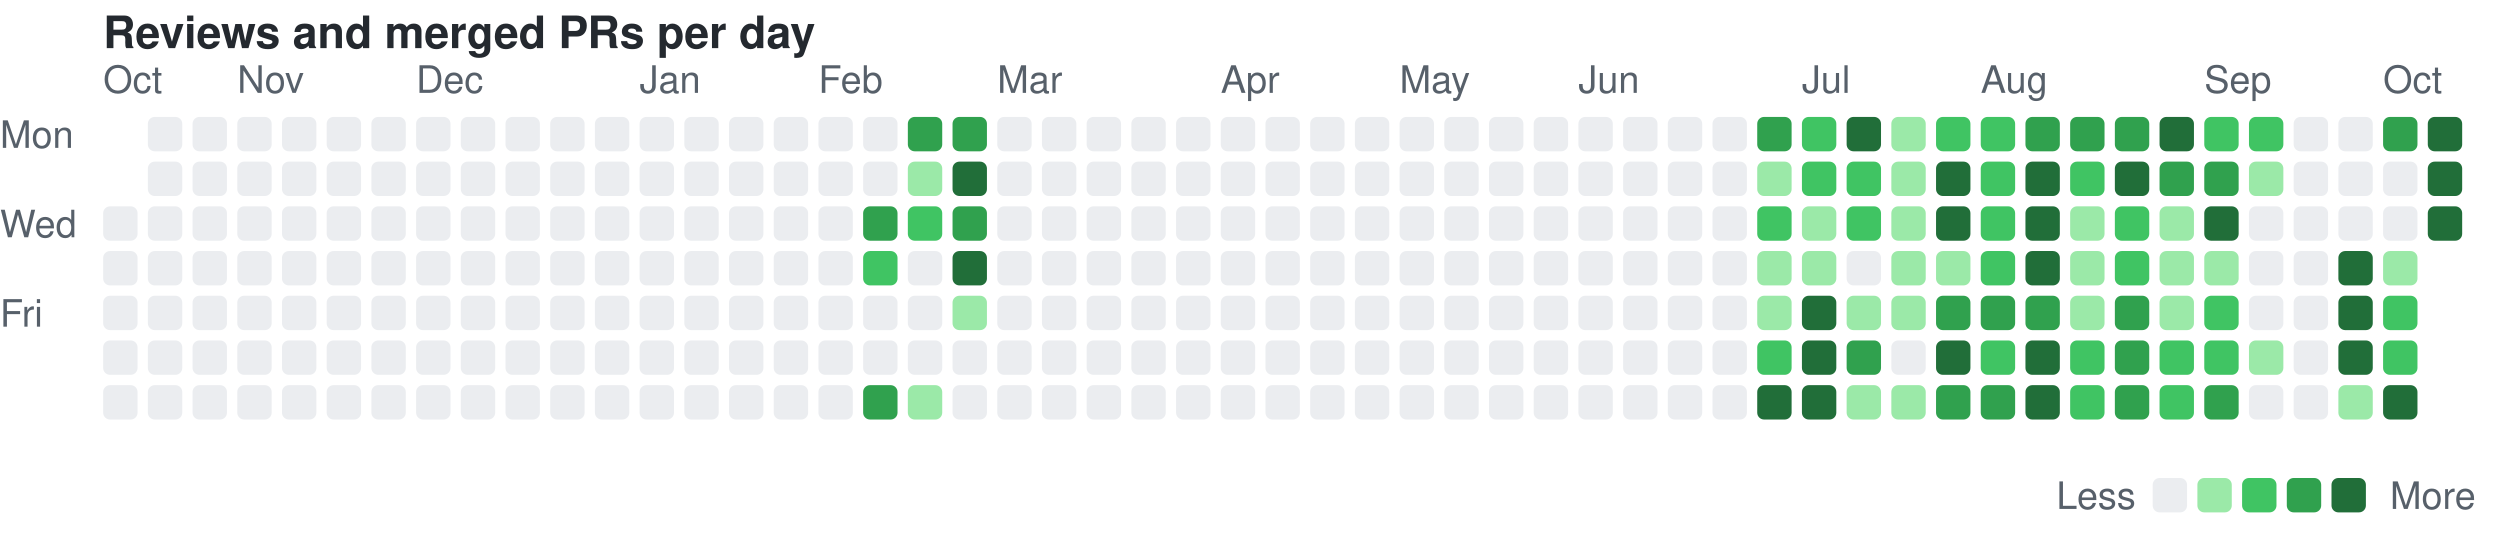
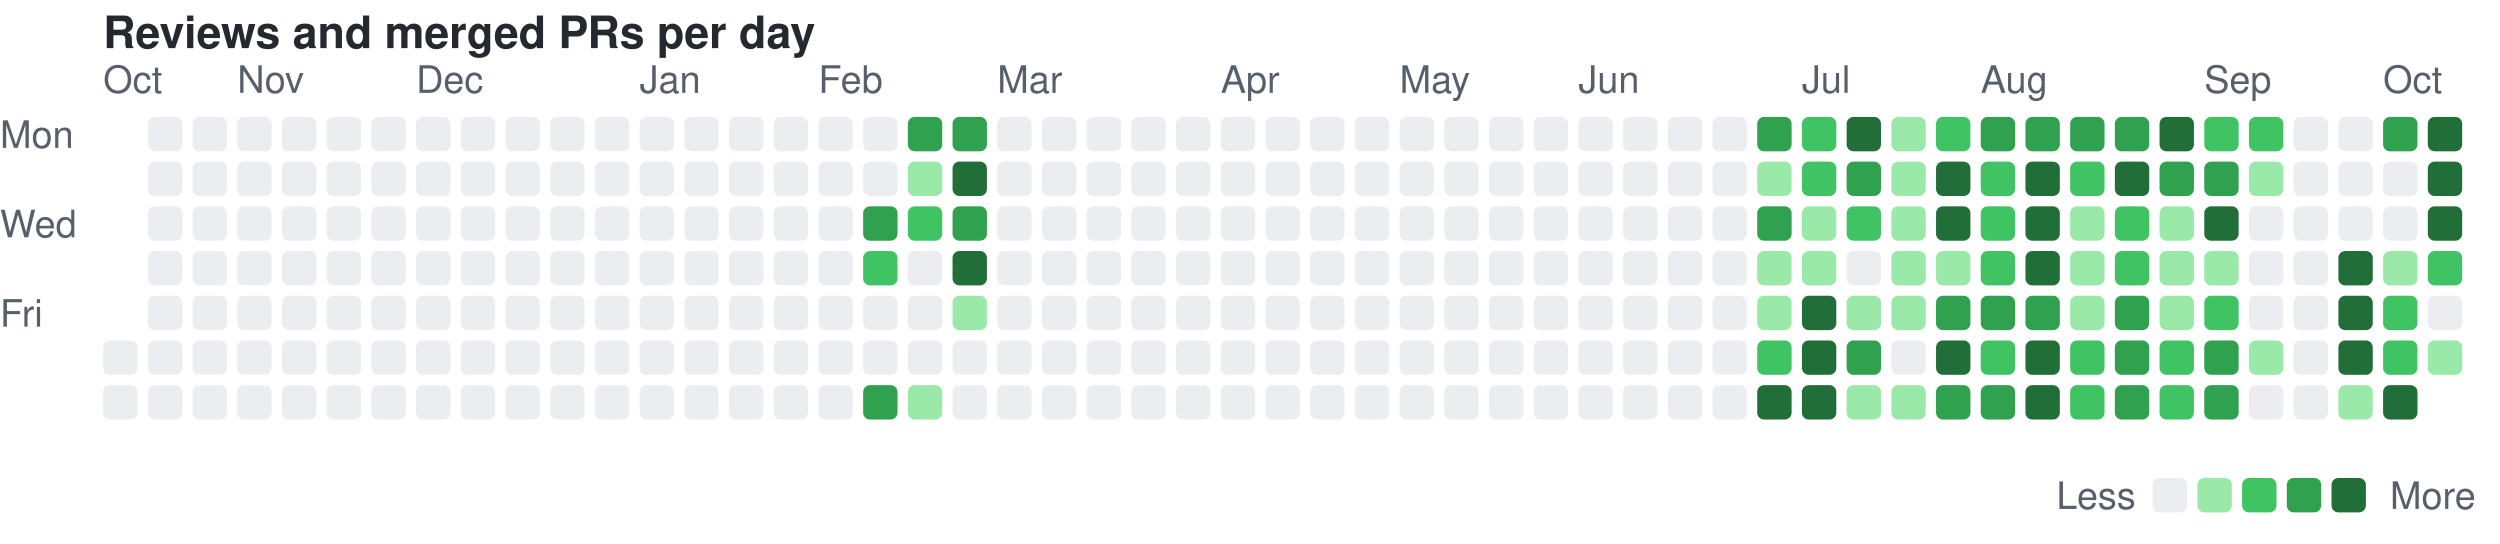
<svg xmlns="http://www.w3.org/2000/svg" width="727" height="158" viewBox="0 0 727 158" role="img" aria-label="Reviews and merged pull requests per day, last 12 months">
  <style>text{font:11px -apple-system,Segoe UI,Helvetica,Arial,sans-serif;fill:#57606a}.t{font-size:13px;font-weight:600;fill:#24292f}.l0{fill:#ebedf0}.l1{fill:#9be9a8}.l2{fill:#40c463}.l3{fill:#30a14e}.l4{fill:#216e39}@media (prefers-color-scheme:dark){text{fill:#8b949e}.t{fill:#e6edf3}.l0{fill:#161b22}.l1{fill:#0e4429}.l2{fill:#006d32}.l3{fill:#26a641}.l4{fill:#39d353}}</style>
  <text class="t" x="30" y="14">Reviews and merged PRs per day</text>
  <text x="30" y="27">Oct</text>
-   <rect class="l0" x="30" y="60" width="10" height="10" rx="2" />
-   <rect class="l0" x="30" y="73" width="10" height="10" rx="2" />
-   <rect class="l0" x="30" y="86" width="10" height="10" rx="2" />
  <rect class="l0" x="30" y="99" width="10" height="10" rx="2" />
  <rect class="l0" x="30" y="112" width="10" height="10" rx="2" />
  <rect class="l0" x="43" y="34" width="10" height="10" rx="2" />
  <rect class="l0" x="43" y="47" width="10" height="10" rx="2" />
  <rect class="l0" x="43" y="60" width="10" height="10" rx="2" />
  <rect class="l0" x="43" y="73" width="10" height="10" rx="2" />
  <rect class="l0" x="43" y="86" width="10" height="10" rx="2" />
  <rect class="l0" x="43" y="99" width="10" height="10" rx="2" />
  <rect class="l0" x="43" y="112" width="10" height="10" rx="2" />
  <rect class="l0" x="56" y="34" width="10" height="10" rx="2" />
  <rect class="l0" x="56" y="47" width="10" height="10" rx="2" />
  <rect class="l0" x="56" y="60" width="10" height="10" rx="2" />
  <rect class="l0" x="56" y="73" width="10" height="10" rx="2" />
  <rect class="l0" x="56" y="86" width="10" height="10" rx="2" />
  <rect class="l0" x="56" y="99" width="10" height="10" rx="2" />
  <rect class="l0" x="56" y="112" width="10" height="10" rx="2" />
  <text x="69" y="27">Nov</text>
  <rect class="l0" x="69" y="34" width="10" height="10" rx="2" />
  <rect class="l0" x="69" y="47" width="10" height="10" rx="2" />
  <rect class="l0" x="69" y="60" width="10" height="10" rx="2" />
  <rect class="l0" x="69" y="73" width="10" height="10" rx="2" />
  <rect class="l0" x="69" y="86" width="10" height="10" rx="2" />
  <rect class="l0" x="69" y="99" width="10" height="10" rx="2" />
  <rect class="l0" x="69" y="112" width="10" height="10" rx="2" />
  <rect class="l0" x="82" y="34" width="10" height="10" rx="2" />
  <rect class="l0" x="82" y="47" width="10" height="10" rx="2" />
  <rect class="l0" x="82" y="60" width="10" height="10" rx="2" />
  <rect class="l0" x="82" y="73" width="10" height="10" rx="2" />
  <rect class="l0" x="82" y="86" width="10" height="10" rx="2" />
  <rect class="l0" x="82" y="99" width="10" height="10" rx="2" />
  <rect class="l0" x="82" y="112" width="10" height="10" rx="2" />
  <rect class="l0" x="95" y="34" width="10" height="10" rx="2" />
  <rect class="l0" x="95" y="47" width="10" height="10" rx="2" />
  <rect class="l0" x="95" y="60" width="10" height="10" rx="2" />
  <rect class="l0" x="95" y="73" width="10" height="10" rx="2" />
  <rect class="l0" x="95" y="86" width="10" height="10" rx="2" />
  <rect class="l0" x="95" y="99" width="10" height="10" rx="2" />
  <rect class="l0" x="95" y="112" width="10" height="10" rx="2" />
  <rect class="l0" x="108" y="34" width="10" height="10" rx="2" />
  <rect class="l0" x="108" y="47" width="10" height="10" rx="2" />
  <rect class="l0" x="108" y="60" width="10" height="10" rx="2" />
  <rect class="l0" x="108" y="73" width="10" height="10" rx="2" />
  <rect class="l0" x="108" y="86" width="10" height="10" rx="2" />
  <rect class="l0" x="108" y="99" width="10" height="10" rx="2" />
  <rect class="l0" x="108" y="112" width="10" height="10" rx="2" />
  <text x="121" y="27">Dec</text>
  <rect class="l0" x="121" y="34" width="10" height="10" rx="2" />
  <rect class="l0" x="121" y="47" width="10" height="10" rx="2" />
  <rect class="l0" x="121" y="60" width="10" height="10" rx="2" />
  <rect class="l0" x="121" y="73" width="10" height="10" rx="2" />
  <rect class="l0" x="121" y="86" width="10" height="10" rx="2" />
  <rect class="l0" x="121" y="99" width="10" height="10" rx="2" />
  <rect class="l0" x="121" y="112" width="10" height="10" rx="2" />
  <rect class="l0" x="134" y="34" width="10" height="10" rx="2" />
  <rect class="l0" x="134" y="47" width="10" height="10" rx="2" />
  <rect class="l0" x="134" y="60" width="10" height="10" rx="2" />
  <rect class="l0" x="134" y="73" width="10" height="10" rx="2" />
  <rect class="l0" x="134" y="86" width="10" height="10" rx="2" />
  <rect class="l0" x="134" y="99" width="10" height="10" rx="2" />
  <rect class="l0" x="134" y="112" width="10" height="10" rx="2" />
  <rect class="l0" x="147" y="34" width="10" height="10" rx="2" />
  <rect class="l0" x="147" y="47" width="10" height="10" rx="2" />
  <rect class="l0" x="147" y="60" width="10" height="10" rx="2" />
  <rect class="l0" x="147" y="73" width="10" height="10" rx="2" />
  <rect class="l0" x="147" y="86" width="10" height="10" rx="2" />
  <rect class="l0" x="147" y="99" width="10" height="10" rx="2" />
  <rect class="l0" x="147" y="112" width="10" height="10" rx="2" />
  <rect class="l0" x="160" y="34" width="10" height="10" rx="2" />
  <rect class="l0" x="160" y="47" width="10" height="10" rx="2" />
  <rect class="l0" x="160" y="60" width="10" height="10" rx="2" />
  <rect class="l0" x="160" y="73" width="10" height="10" rx="2" />
  <rect class="l0" x="160" y="86" width="10" height="10" rx="2" />
  <rect class="l0" x="160" y="99" width="10" height="10" rx="2" />
  <rect class="l0" x="160" y="112" width="10" height="10" rx="2" />
  <rect class="l0" x="173" y="34" width="10" height="10" rx="2" />
  <rect class="l0" x="173" y="47" width="10" height="10" rx="2" />
  <rect class="l0" x="173" y="60" width="10" height="10" rx="2" />
  <rect class="l0" x="173" y="73" width="10" height="10" rx="2" />
  <rect class="l0" x="173" y="86" width="10" height="10" rx="2" />
  <rect class="l0" x="173" y="99" width="10" height="10" rx="2" />
  <rect class="l0" x="173" y="112" width="10" height="10" rx="2" />
  <text x="186" y="27">Jan</text>
  <rect class="l0" x="186" y="34" width="10" height="10" rx="2" />
  <rect class="l0" x="186" y="47" width="10" height="10" rx="2" />
  <rect class="l0" x="186" y="60" width="10" height="10" rx="2" />
  <rect class="l0" x="186" y="73" width="10" height="10" rx="2" />
  <rect class="l0" x="186" y="86" width="10" height="10" rx="2" />
  <rect class="l0" x="186" y="99" width="10" height="10" rx="2" />
  <rect class="l0" x="186" y="112" width="10" height="10" rx="2" />
  <rect class="l0" x="199" y="34" width="10" height="10" rx="2" />
  <rect class="l0" x="199" y="47" width="10" height="10" rx="2" />
  <rect class="l0" x="199" y="60" width="10" height="10" rx="2" />
  <rect class="l0" x="199" y="73" width="10" height="10" rx="2" />
  <rect class="l0" x="199" y="86" width="10" height="10" rx="2" />
  <rect class="l0" x="199" y="99" width="10" height="10" rx="2" />
  <rect class="l0" x="199" y="112" width="10" height="10" rx="2" />
  <rect class="l0" x="212" y="34" width="10" height="10" rx="2" />
  <rect class="l0" x="212" y="47" width="10" height="10" rx="2" />
  <rect class="l0" x="212" y="60" width="10" height="10" rx="2" />
  <rect class="l0" x="212" y="73" width="10" height="10" rx="2" />
  <rect class="l0" x="212" y="86" width="10" height="10" rx="2" />
  <rect class="l0" x="212" y="99" width="10" height="10" rx="2" />
  <rect class="l0" x="212" y="112" width="10" height="10" rx="2" />
  <rect class="l0" x="225" y="34" width="10" height="10" rx="2" />
  <rect class="l0" x="225" y="47" width="10" height="10" rx="2" />
  <rect class="l0" x="225" y="60" width="10" height="10" rx="2" />
  <rect class="l0" x="225" y="73" width="10" height="10" rx="2" />
  <rect class="l0" x="225" y="86" width="10" height="10" rx="2" />
  <rect class="l0" x="225" y="99" width="10" height="10" rx="2" />
  <rect class="l0" x="225" y="112" width="10" height="10" rx="2" />
  <text x="238" y="27">Feb</text>
  <rect class="l0" x="238" y="34" width="10" height="10" rx="2" />
  <rect class="l0" x="238" y="47" width="10" height="10" rx="2" />
  <rect class="l0" x="238" y="60" width="10" height="10" rx="2" />
  <rect class="l0" x="238" y="73" width="10" height="10" rx="2" />
  <rect class="l0" x="238" y="86" width="10" height="10" rx="2" />
  <rect class="l0" x="238" y="99" width="10" height="10" rx="2" />
  <rect class="l0" x="238" y="112" width="10" height="10" rx="2" />
  <rect class="l0" x="251" y="34" width="10" height="10" rx="2" />
  <rect class="l0" x="251" y="47" width="10" height="10" rx="2" />
  <rect class="l3" x="251" y="60" width="10" height="10" rx="2" />
  <rect class="l2" x="251" y="73" width="10" height="10" rx="2" />
  <rect class="l0" x="251" y="86" width="10" height="10" rx="2" />
  <rect class="l0" x="251" y="99" width="10" height="10" rx="2" />
  <rect class="l3" x="251" y="112" width="10" height="10" rx="2" />
  <rect class="l3" x="264" y="34" width="10" height="10" rx="2" />
  <rect class="l1" x="264" y="47" width="10" height="10" rx="2" />
  <rect class="l2" x="264" y="60" width="10" height="10" rx="2" />
  <rect class="l0" x="264" y="73" width="10" height="10" rx="2" />
  <rect class="l0" x="264" y="86" width="10" height="10" rx="2" />
  <rect class="l0" x="264" y="99" width="10" height="10" rx="2" />
  <rect class="l1" x="264" y="112" width="10" height="10" rx="2" />
  <rect class="l3" x="277" y="34" width="10" height="10" rx="2" />
  <rect class="l4" x="277" y="47" width="10" height="10" rx="2" />
  <rect class="l3" x="277" y="60" width="10" height="10" rx="2" />
  <rect class="l4" x="277" y="73" width="10" height="10" rx="2" />
  <rect class="l1" x="277" y="86" width="10" height="10" rx="2" />
  <rect class="l0" x="277" y="99" width="10" height="10" rx="2" />
  <rect class="l0" x="277" y="112" width="10" height="10" rx="2" />
  <text x="290" y="27">Mar</text>
  <rect class="l0" x="290" y="34" width="10" height="10" rx="2" />
  <rect class="l0" x="290" y="47" width="10" height="10" rx="2" />
  <rect class="l0" x="290" y="60" width="10" height="10" rx="2" />
  <rect class="l0" x="290" y="73" width="10" height="10" rx="2" />
  <rect class="l0" x="290" y="86" width="10" height="10" rx="2" />
  <rect class="l0" x="290" y="99" width="10" height="10" rx="2" />
  <rect class="l0" x="290" y="112" width="10" height="10" rx="2" />
  <rect class="l0" x="303" y="34" width="10" height="10" rx="2" />
  <rect class="l0" x="303" y="47" width="10" height="10" rx="2" />
  <rect class="l0" x="303" y="60" width="10" height="10" rx="2" />
  <rect class="l0" x="303" y="73" width="10" height="10" rx="2" />
  <rect class="l0" x="303" y="86" width="10" height="10" rx="2" />
  <rect class="l0" x="303" y="99" width="10" height="10" rx="2" />
  <rect class="l0" x="303" y="112" width="10" height="10" rx="2" />
  <rect class="l0" x="316" y="34" width="10" height="10" rx="2" />
  <rect class="l0" x="316" y="47" width="10" height="10" rx="2" />
  <rect class="l0" x="316" y="60" width="10" height="10" rx="2" />
  <rect class="l0" x="316" y="73" width="10" height="10" rx="2" />
  <rect class="l0" x="316" y="86" width="10" height="10" rx="2" />
  <rect class="l0" x="316" y="99" width="10" height="10" rx="2" />
  <rect class="l0" x="316" y="112" width="10" height="10" rx="2" />
  <rect class="l0" x="329" y="34" width="10" height="10" rx="2" />
  <rect class="l0" x="329" y="47" width="10" height="10" rx="2" />
  <rect class="l0" x="329" y="60" width="10" height="10" rx="2" />
  <rect class="l0" x="329" y="73" width="10" height="10" rx="2" />
  <rect class="l0" x="329" y="86" width="10" height="10" rx="2" />
  <rect class="l0" x="329" y="99" width="10" height="10" rx="2" />
  <rect class="l0" x="329" y="112" width="10" height="10" rx="2" />
  <rect class="l0" x="342" y="34" width="10" height="10" rx="2" />
  <rect class="l0" x="342" y="47" width="10" height="10" rx="2" />
  <rect class="l0" x="342" y="60" width="10" height="10" rx="2" />
  <rect class="l0" x="342" y="73" width="10" height="10" rx="2" />
  <rect class="l0" x="342" y="86" width="10" height="10" rx="2" />
  <rect class="l0" x="342" y="99" width="10" height="10" rx="2" />
  <rect class="l0" x="342" y="112" width="10" height="10" rx="2" />
  <text x="355" y="27">Apr</text>
  <rect class="l0" x="355" y="34" width="10" height="10" rx="2" />
  <rect class="l0" x="355" y="47" width="10" height="10" rx="2" />
  <rect class="l0" x="355" y="60" width="10" height="10" rx="2" />
  <rect class="l0" x="355" y="73" width="10" height="10" rx="2" />
  <rect class="l0" x="355" y="86" width="10" height="10" rx="2" />
  <rect class="l0" x="355" y="99" width="10" height="10" rx="2" />
  <rect class="l0" x="355" y="112" width="10" height="10" rx="2" />
  <rect class="l0" x="368" y="34" width="10" height="10" rx="2" />
  <rect class="l0" x="368" y="47" width="10" height="10" rx="2" />
  <rect class="l0" x="368" y="60" width="10" height="10" rx="2" />
  <rect class="l0" x="368" y="73" width="10" height="10" rx="2" />
  <rect class="l0" x="368" y="86" width="10" height="10" rx="2" />
  <rect class="l0" x="368" y="99" width="10" height="10" rx="2" />
  <rect class="l0" x="368" y="112" width="10" height="10" rx="2" />
  <rect class="l0" x="381" y="34" width="10" height="10" rx="2" />
  <rect class="l0" x="381" y="47" width="10" height="10" rx="2" />
  <rect class="l0" x="381" y="60" width="10" height="10" rx="2" />
  <rect class="l0" x="381" y="73" width="10" height="10" rx="2" />
  <rect class="l0" x="381" y="86" width="10" height="10" rx="2" />
  <rect class="l0" x="381" y="99" width="10" height="10" rx="2" />
  <rect class="l0" x="381" y="112" width="10" height="10" rx="2" />
  <rect class="l0" x="394" y="34" width="10" height="10" rx="2" />
  <rect class="l0" x="394" y="47" width="10" height="10" rx="2" />
  <rect class="l0" x="394" y="60" width="10" height="10" rx="2" />
  <rect class="l0" x="394" y="73" width="10" height="10" rx="2" />
  <rect class="l0" x="394" y="86" width="10" height="10" rx="2" />
  <rect class="l0" x="394" y="99" width="10" height="10" rx="2" />
  <rect class="l0" x="394" y="112" width="10" height="10" rx="2" />
  <text x="407" y="27">May</text>
  <rect class="l0" x="407" y="34" width="10" height="10" rx="2" />
  <rect class="l0" x="407" y="47" width="10" height="10" rx="2" />
  <rect class="l0" x="407" y="60" width="10" height="10" rx="2" />
  <rect class="l0" x="407" y="73" width="10" height="10" rx="2" />
  <rect class="l0" x="407" y="86" width="10" height="10" rx="2" />
  <rect class="l0" x="407" y="99" width="10" height="10" rx="2" />
  <rect class="l0" x="407" y="112" width="10" height="10" rx="2" />
  <rect class="l0" x="420" y="34" width="10" height="10" rx="2" />
  <rect class="l0" x="420" y="47" width="10" height="10" rx="2" />
  <rect class="l0" x="420" y="60" width="10" height="10" rx="2" />
  <rect class="l0" x="420" y="73" width="10" height="10" rx="2" />
  <rect class="l0" x="420" y="86" width="10" height="10" rx="2" />
  <rect class="l0" x="420" y="99" width="10" height="10" rx="2" />
  <rect class="l0" x="420" y="112" width="10" height="10" rx="2" />
  <rect class="l0" x="433" y="34" width="10" height="10" rx="2" />
  <rect class="l0" x="433" y="47" width="10" height="10" rx="2" />
  <rect class="l0" x="433" y="60" width="10" height="10" rx="2" />
  <rect class="l0" x="433" y="73" width="10" height="10" rx="2" />
  <rect class="l0" x="433" y="86" width="10" height="10" rx="2" />
  <rect class="l0" x="433" y="99" width="10" height="10" rx="2" />
  <rect class="l0" x="433" y="112" width="10" height="10" rx="2" />
  <rect class="l0" x="446" y="34" width="10" height="10" rx="2" />
  <rect class="l0" x="446" y="47" width="10" height="10" rx="2" />
  <rect class="l0" x="446" y="60" width="10" height="10" rx="2" />
  <rect class="l0" x="446" y="73" width="10" height="10" rx="2" />
  <rect class="l0" x="446" y="86" width="10" height="10" rx="2" />
  <rect class="l0" x="446" y="99" width="10" height="10" rx="2" />
  <rect class="l0" x="446" y="112" width="10" height="10" rx="2" />
  <text x="459" y="27">Jun</text>
  <rect class="l0" x="459" y="34" width="10" height="10" rx="2" />
  <rect class="l0" x="459" y="47" width="10" height="10" rx="2" />
  <rect class="l0" x="459" y="60" width="10" height="10" rx="2" />
  <rect class="l0" x="459" y="73" width="10" height="10" rx="2" />
  <rect class="l0" x="459" y="86" width="10" height="10" rx="2" />
  <rect class="l0" x="459" y="99" width="10" height="10" rx="2" />
  <rect class="l0" x="459" y="112" width="10" height="10" rx="2" />
  <rect class="l0" x="472" y="34" width="10" height="10" rx="2" />
  <rect class="l0" x="472" y="47" width="10" height="10" rx="2" />
  <rect class="l0" x="472" y="60" width="10" height="10" rx="2" />
  <rect class="l0" x="472" y="73" width="10" height="10" rx="2" />
  <rect class="l0" x="472" y="86" width="10" height="10" rx="2" />
  <rect class="l0" x="472" y="99" width="10" height="10" rx="2" />
  <rect class="l0" x="472" y="112" width="10" height="10" rx="2" />
  <rect class="l0" x="485" y="34" width="10" height="10" rx="2" />
  <rect class="l0" x="485" y="47" width="10" height="10" rx="2" />
  <rect class="l0" x="485" y="60" width="10" height="10" rx="2" />
  <rect class="l0" x="485" y="73" width="10" height="10" rx="2" />
  <rect class="l0" x="485" y="86" width="10" height="10" rx="2" />
  <rect class="l0" x="485" y="99" width="10" height="10" rx="2" />
  <rect class="l0" x="485" y="112" width="10" height="10" rx="2" />
  <rect class="l0" x="498" y="34" width="10" height="10" rx="2" />
  <rect class="l0" x="498" y="47" width="10" height="10" rx="2" />
  <rect class="l0" x="498" y="60" width="10" height="10" rx="2" />
  <rect class="l0" x="498" y="73" width="10" height="10" rx="2" />
  <rect class="l0" x="498" y="86" width="10" height="10" rx="2" />
  <rect class="l0" x="498" y="99" width="10" height="10" rx="2" />
  <rect class="l0" x="498" y="112" width="10" height="10" rx="2" />
  <rect class="l3" x="511" y="34" width="10" height="10" rx="2" />
  <rect class="l1" x="511" y="47" width="10" height="10" rx="2" />
-   <rect class="l2" x="511" y="60" width="10" height="10" rx="2" />
+   <rect class="l3" x="511" y="60" width="10" height="10" rx="2" />
  <rect class="l1" x="511" y="73" width="10" height="10" rx="2" />
  <rect class="l1" x="511" y="86" width="10" height="10" rx="2" />
  <rect class="l2" x="511" y="99" width="10" height="10" rx="2" />
  <rect class="l4" x="511" y="112" width="10" height="10" rx="2" />
  <text x="524" y="27">Jul</text>
  <rect class="l2" x="524" y="34" width="10" height="10" rx="2" />
  <rect class="l2" x="524" y="47" width="10" height="10" rx="2" />
  <rect class="l1" x="524" y="60" width="10" height="10" rx="2" />
  <rect class="l1" x="524" y="73" width="10" height="10" rx="2" />
  <rect class="l4" x="524" y="86" width="10" height="10" rx="2" />
  <rect class="l4" x="524" y="99" width="10" height="10" rx="2" />
  <rect class="l4" x="524" y="112" width="10" height="10" rx="2" />
  <rect class="l4" x="537" y="34" width="10" height="10" rx="2" />
-   <rect class="l2" x="537" y="47" width="10" height="10" rx="2" />
+   <rect class="l3" x="537" y="47" width="10" height="10" rx="2" />
  <rect class="l2" x="537" y="60" width="10" height="10" rx="2" />
  <rect class="l0" x="537" y="73" width="10" height="10" rx="2" />
  <rect class="l1" x="537" y="86" width="10" height="10" rx="2" />
  <rect class="l3" x="537" y="99" width="10" height="10" rx="2" />
  <rect class="l1" x="537" y="112" width="10" height="10" rx="2" />
  <rect class="l1" x="550" y="34" width="10" height="10" rx="2" />
  <rect class="l1" x="550" y="47" width="10" height="10" rx="2" />
  <rect class="l1" x="550" y="60" width="10" height="10" rx="2" />
  <rect class="l1" x="550" y="73" width="10" height="10" rx="2" />
  <rect class="l1" x="550" y="86" width="10" height="10" rx="2" />
  <rect class="l0" x="550" y="99" width="10" height="10" rx="2" />
  <rect class="l1" x="550" y="112" width="10" height="10" rx="2" />
  <rect class="l2" x="563" y="34" width="10" height="10" rx="2" />
  <rect class="l4" x="563" y="47" width="10" height="10" rx="2" />
  <rect class="l4" x="563" y="60" width="10" height="10" rx="2" />
  <rect class="l1" x="563" y="73" width="10" height="10" rx="2" />
  <rect class="l3" x="563" y="86" width="10" height="10" rx="2" />
  <rect class="l4" x="563" y="99" width="10" height="10" rx="2" />
  <rect class="l3" x="563" y="112" width="10" height="10" rx="2" />
  <text x="576" y="27">Aug</text>
-   <rect class="l2" x="576" y="34" width="10" height="10" rx="2" />
+   <rect class="l3" x="576" y="34" width="10" height="10" rx="2" />
  <rect class="l2" x="576" y="47" width="10" height="10" rx="2" />
  <rect class="l2" x="576" y="60" width="10" height="10" rx="2" />
  <rect class="l2" x="576" y="73" width="10" height="10" rx="2" />
  <rect class="l3" x="576" y="86" width="10" height="10" rx="2" />
  <rect class="l2" x="576" y="99" width="10" height="10" rx="2" />
  <rect class="l3" x="576" y="112" width="10" height="10" rx="2" />
  <rect class="l3" x="589" y="34" width="10" height="10" rx="2" />
  <rect class="l4" x="589" y="47" width="10" height="10" rx="2" />
  <rect class="l4" x="589" y="60" width="10" height="10" rx="2" />
  <rect class="l4" x="589" y="73" width="10" height="10" rx="2" />
  <rect class="l3" x="589" y="86" width="10" height="10" rx="2" />
  <rect class="l4" x="589" y="99" width="10" height="10" rx="2" />
  <rect class="l4" x="589" y="112" width="10" height="10" rx="2" />
  <rect class="l3" x="602" y="34" width="10" height="10" rx="2" />
  <rect class="l2" x="602" y="47" width="10" height="10" rx="2" />
  <rect class="l1" x="602" y="60" width="10" height="10" rx="2" />
  <rect class="l1" x="602" y="73" width="10" height="10" rx="2" />
  <rect class="l1" x="602" y="86" width="10" height="10" rx="2" />
  <rect class="l2" x="602" y="99" width="10" height="10" rx="2" />
  <rect class="l2" x="602" y="112" width="10" height="10" rx="2" />
  <rect class="l3" x="615" y="34" width="10" height="10" rx="2" />
  <rect class="l4" x="615" y="47" width="10" height="10" rx="2" />
  <rect class="l2" x="615" y="60" width="10" height="10" rx="2" />
  <rect class="l2" x="615" y="73" width="10" height="10" rx="2" />
  <rect class="l3" x="615" y="86" width="10" height="10" rx="2" />
  <rect class="l3" x="615" y="99" width="10" height="10" rx="2" />
  <rect class="l3" x="615" y="112" width="10" height="10" rx="2" />
  <rect class="l4" x="628" y="34" width="10" height="10" rx="2" />
  <rect class="l3" x="628" y="47" width="10" height="10" rx="2" />
  <rect class="l1" x="628" y="60" width="10" height="10" rx="2" />
  <rect class="l1" x="628" y="73" width="10" height="10" rx="2" />
  <rect class="l1" x="628" y="86" width="10" height="10" rx="2" />
  <rect class="l2" x="628" y="99" width="10" height="10" rx="2" />
  <rect class="l2" x="628" y="112" width="10" height="10" rx="2" />
  <text x="641" y="27">Sep</text>
  <rect class="l2" x="641" y="34" width="10" height="10" rx="2" />
  <rect class="l3" x="641" y="47" width="10" height="10" rx="2" />
  <rect class="l4" x="641" y="60" width="10" height="10" rx="2" />
  <rect class="l1" x="641" y="73" width="10" height="10" rx="2" />
  <rect class="l2" x="641" y="86" width="10" height="10" rx="2" />
-   <rect class="l2" x="641" y="99" width="10" height="10" rx="2" />
+   <rect class="l3" x="641" y="99" width="10" height="10" rx="2" />
  <rect class="l3" x="641" y="112" width="10" height="10" rx="2" />
  <rect class="l2" x="654" y="34" width="10" height="10" rx="2" />
  <rect class="l1" x="654" y="47" width="10" height="10" rx="2" />
  <rect class="l0" x="654" y="60" width="10" height="10" rx="2" />
  <rect class="l0" x="654" y="73" width="10" height="10" rx="2" />
  <rect class="l0" x="654" y="86" width="10" height="10" rx="2" />
  <rect class="l1" x="654" y="99" width="10" height="10" rx="2" />
  <rect class="l0" x="654" y="112" width="10" height="10" rx="2" />
  <rect class="l0" x="667" y="34" width="10" height="10" rx="2" />
  <rect class="l0" x="667" y="47" width="10" height="10" rx="2" />
  <rect class="l0" x="667" y="60" width="10" height="10" rx="2" />
  <rect class="l0" x="667" y="73" width="10" height="10" rx="2" />
  <rect class="l0" x="667" y="86" width="10" height="10" rx="2" />
  <rect class="l0" x="667" y="99" width="10" height="10" rx="2" />
  <rect class="l0" x="667" y="112" width="10" height="10" rx="2" />
  <rect class="l0" x="680" y="34" width="10" height="10" rx="2" />
  <rect class="l0" x="680" y="47" width="10" height="10" rx="2" />
  <rect class="l0" x="680" y="60" width="10" height="10" rx="2" />
  <rect class="l4" x="680" y="73" width="10" height="10" rx="2" />
  <rect class="l4" x="680" y="86" width="10" height="10" rx="2" />
  <rect class="l4" x="680" y="99" width="10" height="10" rx="2" />
  <rect class="l1" x="680" y="112" width="10" height="10" rx="2" />
  <text x="693" y="27">Oct</text>
  <rect class="l3" x="693" y="34" width="10" height="10" rx="2" />
  <rect class="l0" x="693" y="47" width="10" height="10" rx="2" />
  <rect class="l0" x="693" y="60" width="10" height="10" rx="2" />
  <rect class="l1" x="693" y="73" width="10" height="10" rx="2" />
  <rect class="l2" x="693" y="86" width="10" height="10" rx="2" />
  <rect class="l2" x="693" y="99" width="10" height="10" rx="2" />
  <rect class="l4" x="693" y="112" width="10" height="10" rx="2" />
  <rect class="l4" x="706" y="34" width="10" height="10" rx="2" />
  <rect class="l4" x="706" y="47" width="10" height="10" rx="2" />
  <rect class="l4" x="706" y="60" width="10" height="10" rx="2" />
+   <rect class="l2" x="706" y="73" width="10" height="10" rx="2" />
+   <rect class="l0" x="706" y="86" width="10" height="10" rx="2" />
+   <rect class="l1" x="706" y="99" width="10" height="10" rx="2" />
  <text x="0" y="43">Mon</text>
  <text x="0" y="69">Wed</text>
  <text x="0" y="95">Fri</text>
  <text x="598" y="148">Less</text>
  <rect class="l0" x="626" y="139" width="10" height="10" rx="2" />
  <rect class="l1" x="639" y="139" width="10" height="10" rx="2" />
  <rect class="l2" x="652" y="139" width="10" height="10" rx="2" />
  <rect class="l3" x="665" y="139" width="10" height="10" rx="2" />
  <rect class="l4" x="678" y="139" width="10" height="10" rx="2" />
  <text x="695" y="148">More</text>
</svg>
